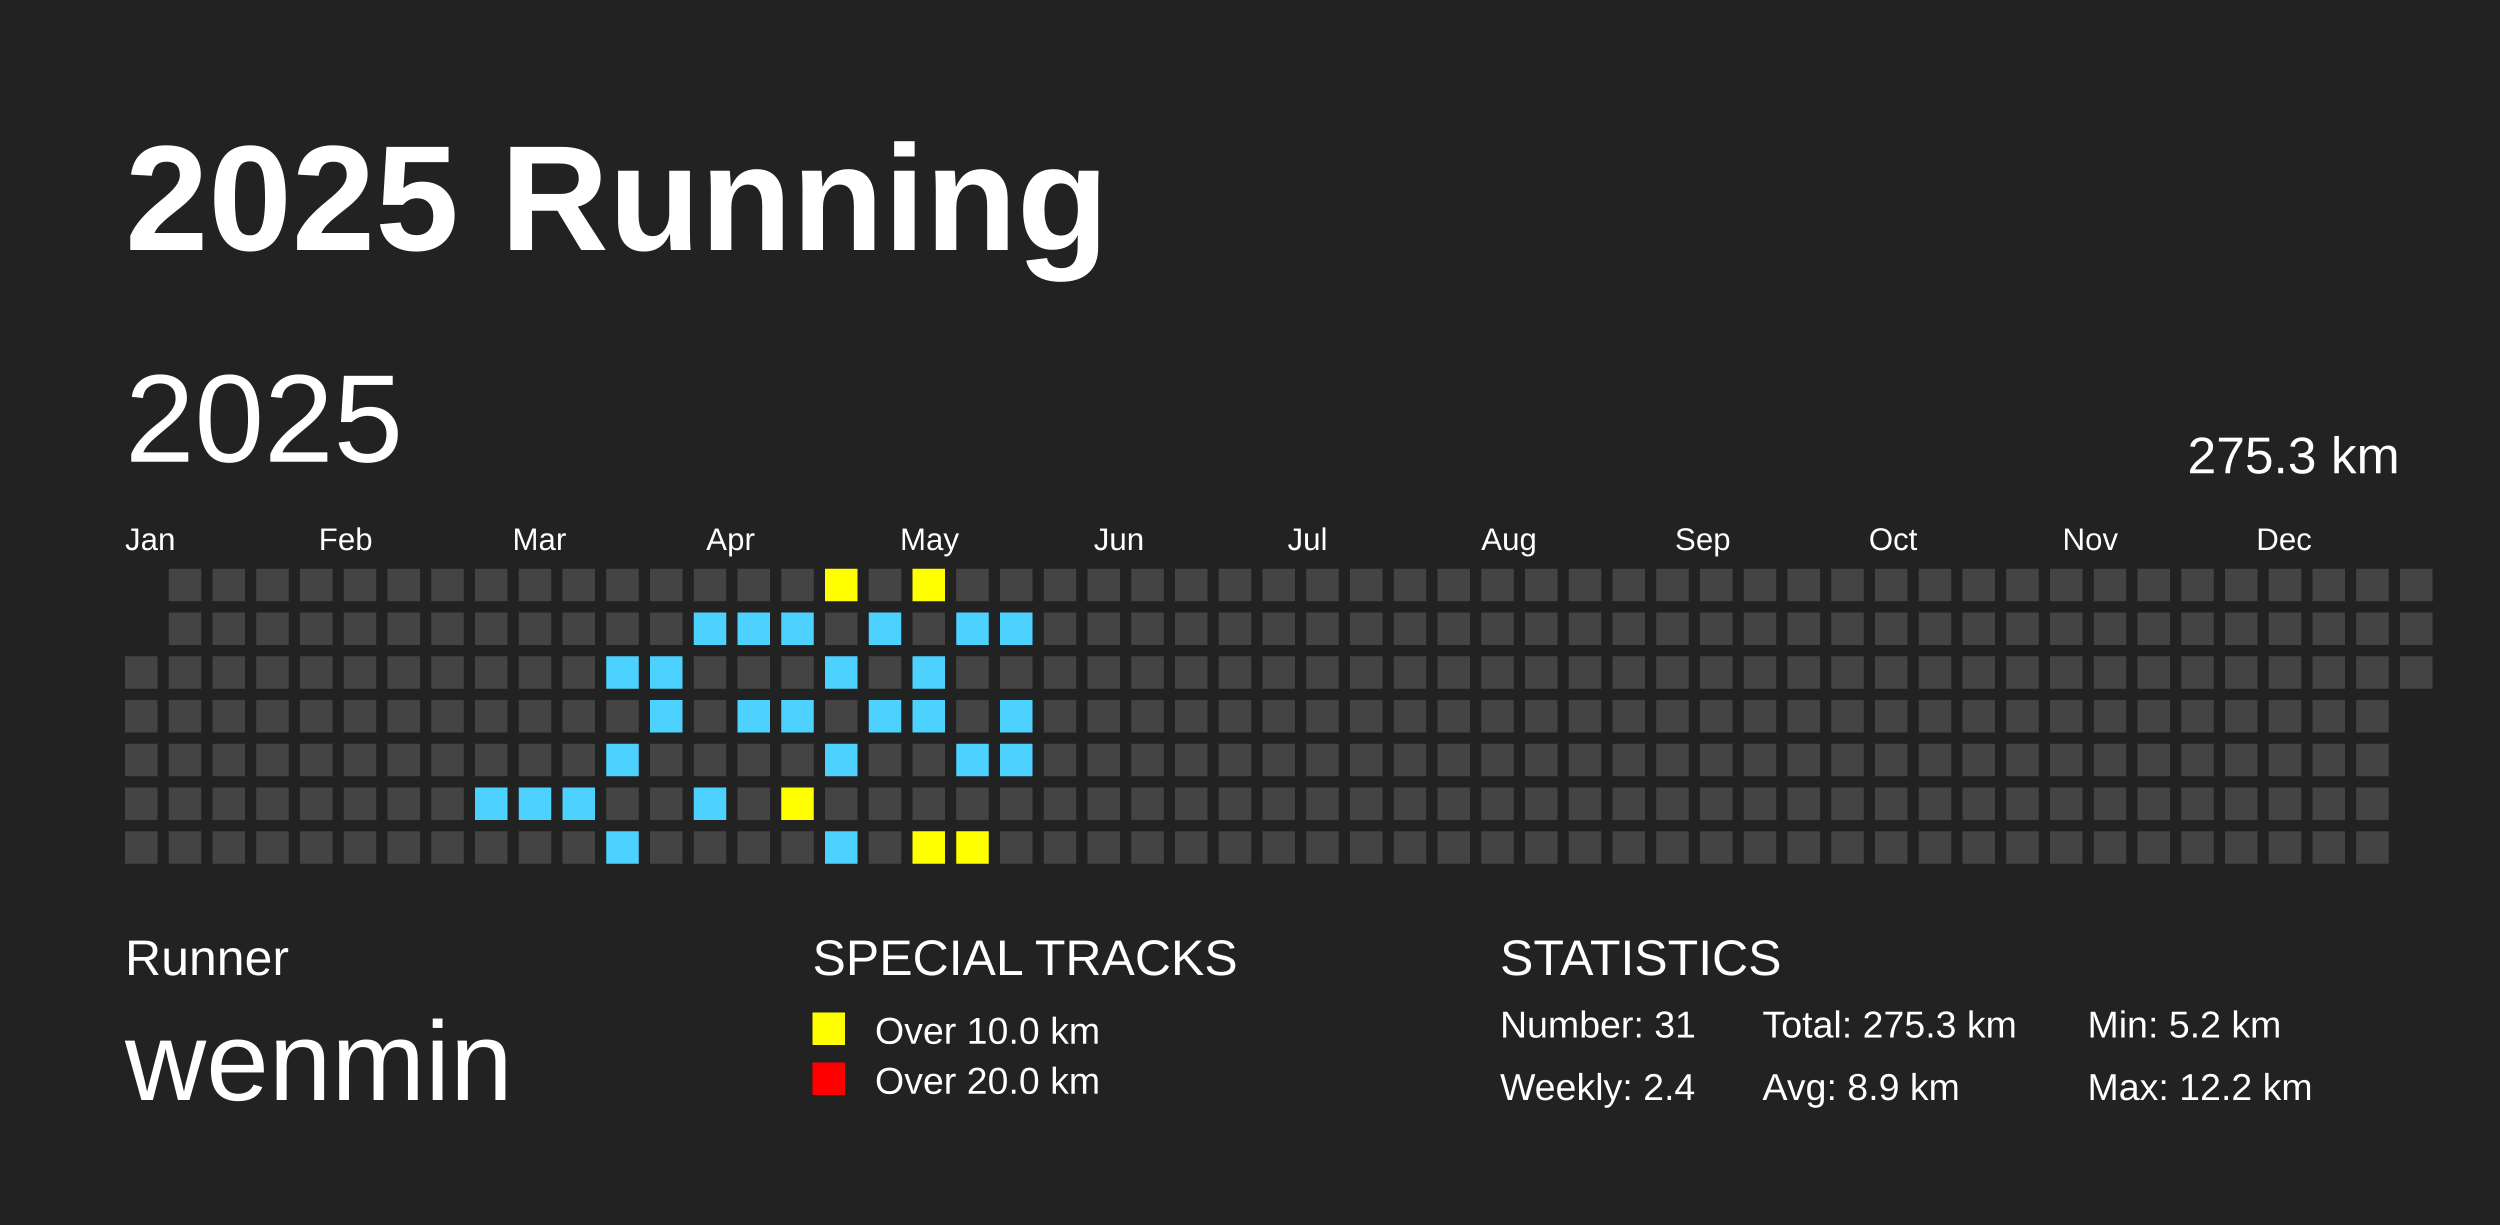
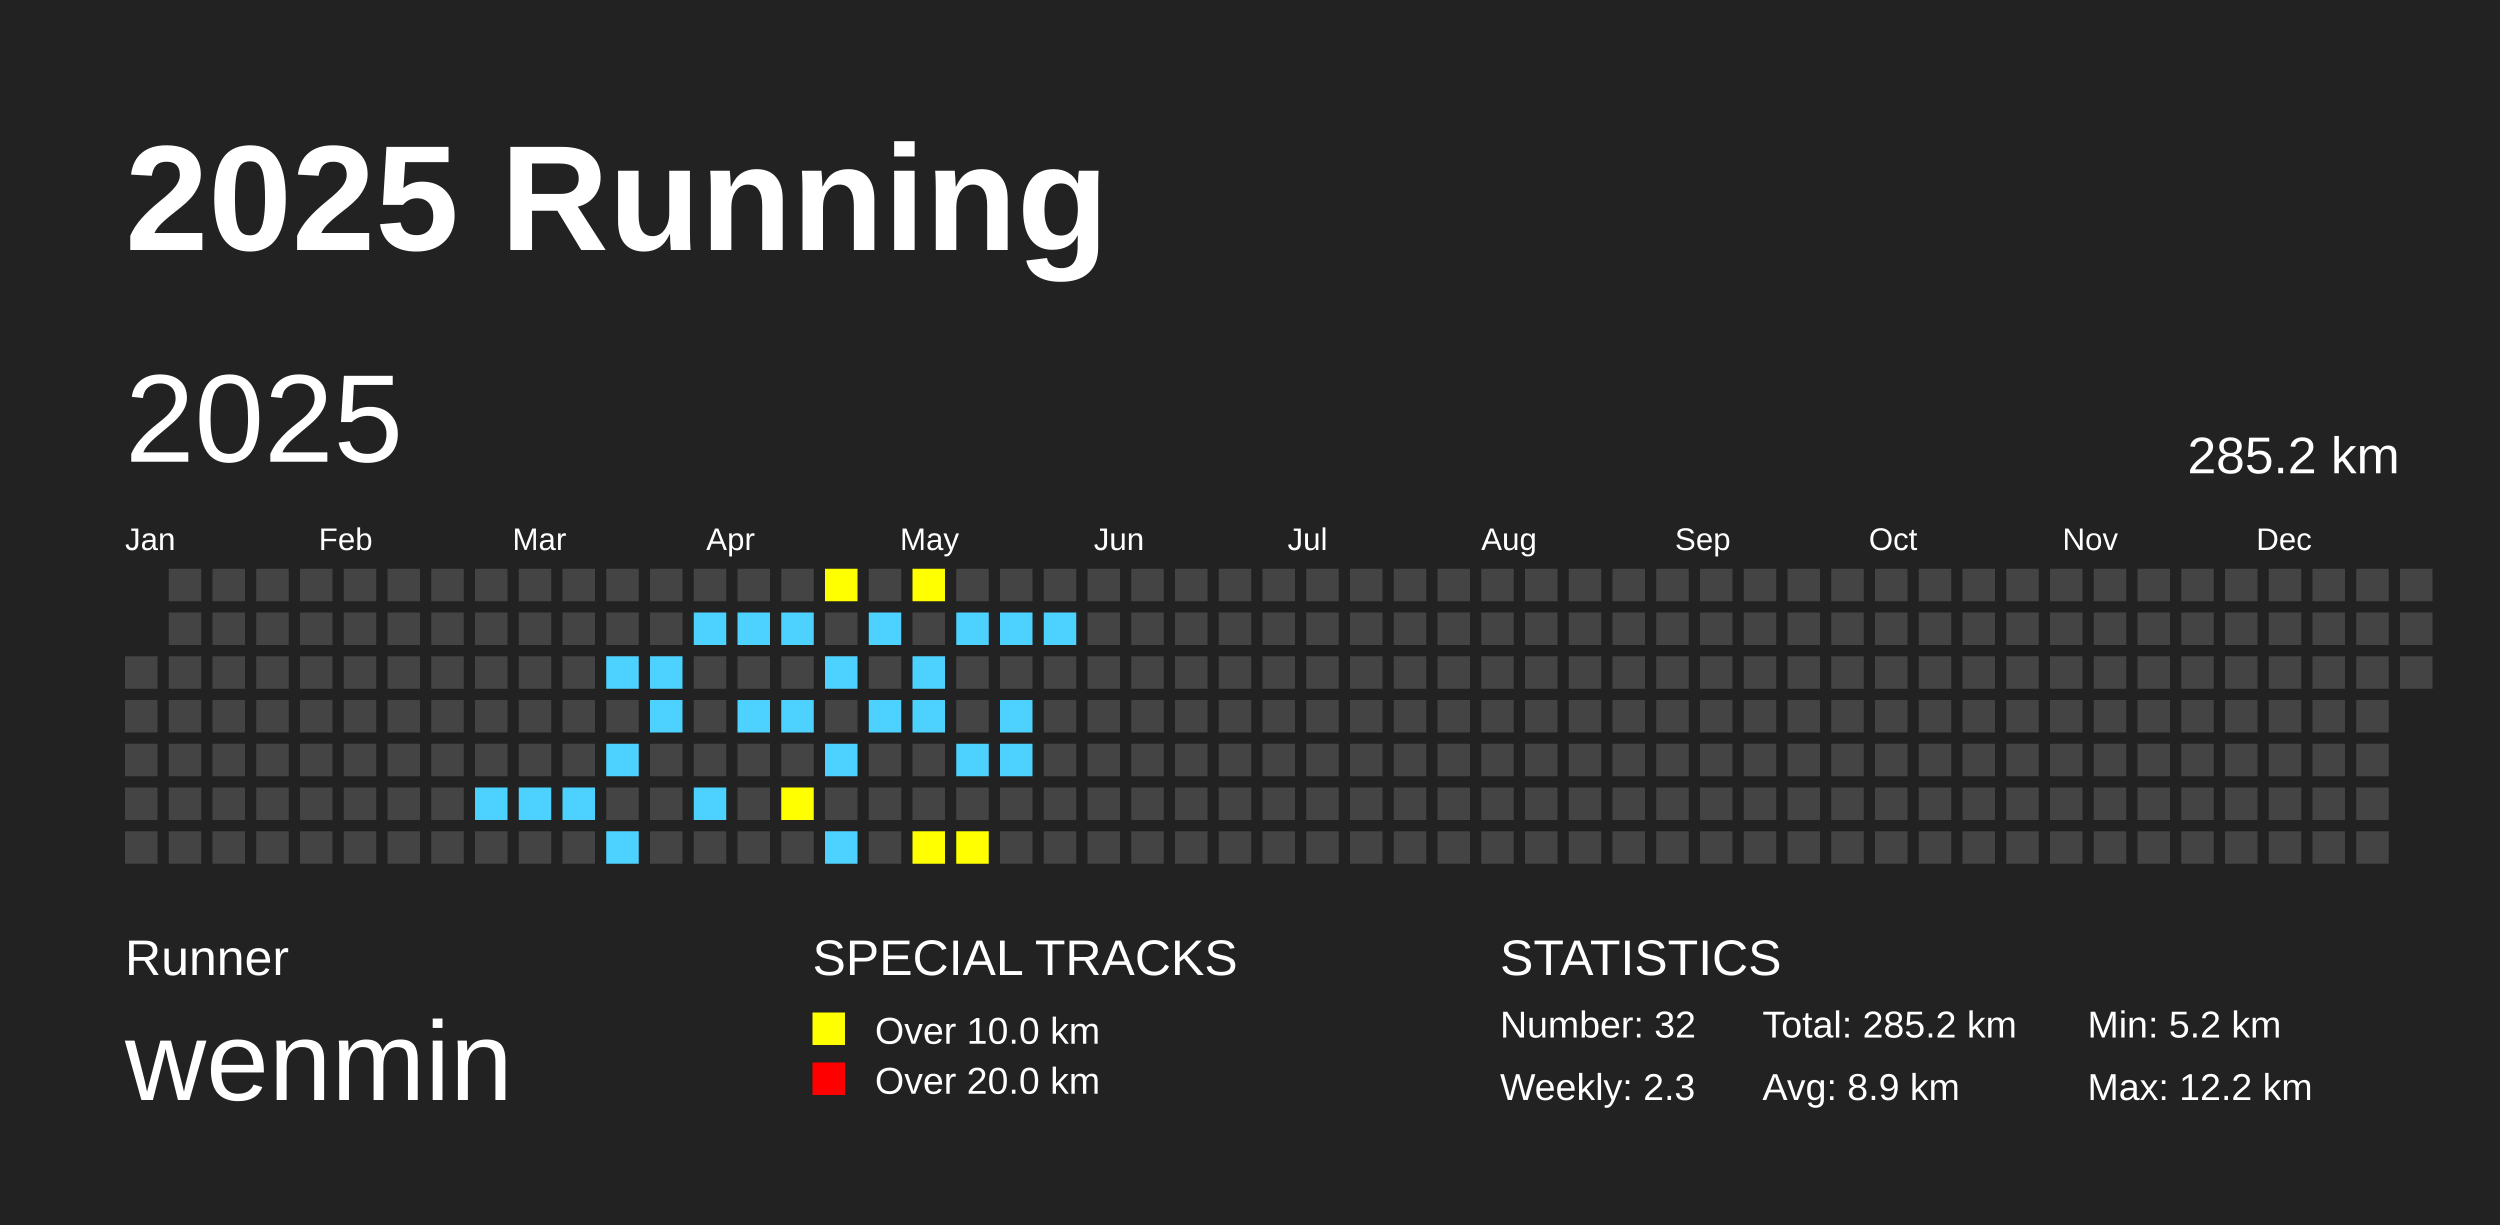
<svg xmlns="http://www.w3.org/2000/svg" baseProfile="full" height="98mm" version="1.1" viewBox="0,0,200,98" width="200mm">
  <defs />
  <rect fill="#222222" height="98" width="200" x="0" y="0" />
  <text fill="#FFFFFF" style="font-size:12px; font-family:Arial; font-weight:bold;" x="10" y="20">2025 Running</text>
  <text fill="#FFFFFF" style="font-size:4px; font-family:Arial" x="10" y="78">Runner</text>
  <text fill="#FFFFFF" style="font-size:9px; font-family:Arial" x="10" y="88">wenmin</text>
  <text fill="#FFFFFF" style="font-size:4px; font-family:Arial" x="65" y="78">SPECIAL TRACKS</text>
  <rect fill="yellow" height="2.6" width="2.6" x="65" y="81" />
  <text fill="#FFFFFF" style="font-size:3px; font-family:Arial" x="70" y="83.5">Over 10.0 km</text>
  <rect fill="red" height="2.6" width="2.6" x="65" y="85" />
  <text fill="#FFFFFF" style="font-size:3px; font-family:Arial" x="70" y="87.5">Over 20.0 km</text>
  <text fill="#FFFFFF" style="font-size:4px; font-family:Arial" x="120" y="78">STATISTICS</text>
-   <text fill="#FFFFFF" style="font-size:3px; font-family:Arial" x="120" y="83">Number: 31</text>
-   <text fill="#FFFFFF" style="font-size:3px; font-family:Arial" x="120" y="88">Weekly: 2.4</text>
-   <text fill="#FFFFFF" style="font-size:3px; font-family:Arial" x="141" y="83">Total: 275.3 km</text>
+   <text fill="#FFFFFF" style="font-size:3px; font-family:Arial" x="120" y="83">Number: 32</text>
+   <text fill="#FFFFFF" style="font-size:3px; font-family:Arial" x="120" y="88">Weekly: 2.3</text>
+   <text fill="#FFFFFF" style="font-size:3px; font-family:Arial" x="141" y="83">Total: 285.2 km</text>
  <text fill="#FFFFFF" style="font-size:3px; font-family:Arial" x="141" y="88">Avg: 8.9 km</text>
  <text fill="#FFFFFF" style="font-size:3px; font-family:Arial" x="167" y="83">Min: 5.2 km</text>
  <text fill="#FFFFFF" style="font-size:3px; font-family:Arial" x="167" y="88">Max: 12.2 km</text>
  <text dominant-baseline="hanging" fill="#FFFFFF" style="font-size:10.0px; font-family:Arial;" x="10" y="30">2025</text>
-   <text dominant-baseline="hanging" fill="#FFFFFF" style="font-size:4.125px; font-family:Arial;" x="175" y="35">275.3 km</text>
+   <text dominant-baseline="hanging" fill="#FFFFFF" style="font-size:4.125px; font-family:Arial;" x="175" y="35">285.2 km</text>
  <text fill="#FFFFFF" style="font-size:2.5px; font-family:Arial" x="10.0" y="44">Jan</text>
  <text fill="#FFFFFF" style="font-size:2.5px; font-family:Arial" x="25.5" y="44">Feb</text>
  <text fill="#FFFFFF" style="font-size:2.5px; font-family:Arial" x="41.0" y="44">Mar</text>
  <text fill="#FFFFFF" style="font-size:2.5px; font-family:Arial" x="56.5" y="44">Apr</text>
  <text fill="#FFFFFF" style="font-size:2.5px; font-family:Arial" x="72.0" y="44">May</text>
  <text fill="#FFFFFF" style="font-size:2.5px; font-family:Arial" x="87.5" y="44">Jun</text>
  <text fill="#FFFFFF" style="font-size:2.5px; font-family:Arial" x="103.0" y="44">Jul</text>
  <text fill="#FFFFFF" style="font-size:2.5px; font-family:Arial" x="118.5" y="44">Aug</text>
  <text fill="#FFFFFF" style="font-size:2.5px; font-family:Arial" x="134.0" y="44">Sep</text>
  <text fill="#FFFFFF" style="font-size:2.5px; font-family:Arial" x="149.5" y="44">Oct</text>
  <text fill="#FFFFFF" style="font-size:2.5px; font-family:Arial" x="165.0" y="44">Nov</text>
  <text fill="#FFFFFF" style="font-size:2.5px; font-family:Arial" x="180.5" y="44">Dec</text>
  <rect fill="#444444" height="2.6" width="2.6" x="10.0" y="52.5" />
  <rect fill="#444444" height="2.6" width="2.6" x="10.0" y="56.0" />
  <rect fill="#444444" height="2.6" width="2.6" x="10.0" y="59.5" />
  <rect fill="#444444" height="2.6" width="2.6" x="10.0" y="63.0" />
  <rect fill="#444444" height="2.6" width="2.6" x="10.0" y="66.5" />
  <rect fill="#444444" height="2.6" width="2.6" x="13.5" y="45.5" />
  <rect fill="#444444" height="2.6" width="2.6" x="13.5" y="49.0" />
  <rect fill="#444444" height="2.6" width="2.6" x="13.5" y="52.5" />
  <rect fill="#444444" height="2.6" width="2.6" x="13.5" y="56.0" />
  <rect fill="#444444" height="2.6" width="2.6" x="13.5" y="59.5" />
  <rect fill="#444444" height="2.6" width="2.6" x="13.5" y="63.0" />
  <rect fill="#444444" height="2.6" width="2.6" x="13.5" y="66.5" />
  <rect fill="#444444" height="2.6" width="2.6" x="17.0" y="45.5" />
  <rect fill="#444444" height="2.6" width="2.6" x="17.0" y="49.0" />
  <rect fill="#444444" height="2.6" width="2.6" x="17.0" y="52.5" />
  <rect fill="#444444" height="2.6" width="2.6" x="17.0" y="56.0" />
  <rect fill="#444444" height="2.6" width="2.6" x="17.0" y="59.5" />
  <rect fill="#444444" height="2.6" width="2.6" x="17.0" y="63.0" />
  <rect fill="#444444" height="2.6" width="2.6" x="17.0" y="66.5" />
  <rect fill="#444444" height="2.6" width="2.6" x="20.5" y="45.5" />
  <rect fill="#444444" height="2.6" width="2.6" x="20.5" y="49.0" />
  <rect fill="#444444" height="2.6" width="2.6" x="20.5" y="52.5" />
  <rect fill="#444444" height="2.6" width="2.6" x="20.5" y="56.0" />
  <rect fill="#444444" height="2.6" width="2.6" x="20.5" y="59.5" />
  <rect fill="#444444" height="2.6" width="2.6" x="20.5" y="63.0" />
  <rect fill="#444444" height="2.6" width="2.6" x="20.5" y="66.5" />
  <rect fill="#444444" height="2.6" width="2.6" x="24.0" y="45.5" />
  <rect fill="#444444" height="2.6" width="2.6" x="24.0" y="49.0" />
  <rect fill="#444444" height="2.6" width="2.6" x="24.0" y="52.5" />
  <rect fill="#444444" height="2.6" width="2.6" x="24.0" y="56.0" />
  <rect fill="#444444" height="2.6" width="2.6" x="24.0" y="59.5" />
  <rect fill="#444444" height="2.6" width="2.6" x="24.0" y="63.0" />
  <rect fill="#444444" height="2.6" width="2.6" x="24.0" y="66.5" />
  <rect fill="#444444" height="2.6" width="2.6" x="27.5" y="45.5" />
  <rect fill="#444444" height="2.6" width="2.6" x="27.5" y="49.0" />
  <rect fill="#444444" height="2.6" width="2.6" x="27.5" y="52.5" />
  <rect fill="#444444" height="2.6" width="2.6" x="27.5" y="56.0" />
  <rect fill="#444444" height="2.6" width="2.6" x="27.5" y="59.5" />
  <rect fill="#444444" height="2.6" width="2.6" x="27.5" y="63.0" />
  <rect fill="#444444" height="2.6" width="2.6" x="27.5" y="66.5" />
  <rect fill="#444444" height="2.6" width="2.6" x="31.0" y="45.5" />
  <rect fill="#444444" height="2.6" width="2.6" x="31.0" y="49.0" />
  <rect fill="#444444" height="2.6" width="2.6" x="31.0" y="52.5" />
  <rect fill="#444444" height="2.6" width="2.6" x="31.0" y="56.0" />
  <rect fill="#444444" height="2.6" width="2.6" x="31.0" y="59.5" />
  <rect fill="#444444" height="2.6" width="2.6" x="31.0" y="63.0" />
  <rect fill="#444444" height="2.6" width="2.6" x="31.0" y="66.5" />
  <rect fill="#444444" height="2.6" width="2.6" x="34.5" y="45.5" />
  <rect fill="#444444" height="2.6" width="2.6" x="34.5" y="49.0" />
  <rect fill="#444444" height="2.6" width="2.6" x="34.5" y="52.5" />
  <rect fill="#444444" height="2.6" width="2.6" x="34.5" y="56.0" />
  <rect fill="#444444" height="2.6" width="2.6" x="34.5" y="59.5" />
  <rect fill="#444444" height="2.6" width="2.6" x="34.5" y="63.0" />
  <rect fill="#444444" height="2.6" width="2.6" x="34.5" y="66.5" />
  <rect fill="#444444" height="2.6" width="2.6" x="38.0" y="45.5" />
  <rect fill="#444444" height="2.6" width="2.6" x="38.0" y="49.0" />
  <rect fill="#444444" height="2.6" width="2.6" x="38.0" y="52.5" />
  <rect fill="#444444" height="2.6" width="2.6" x="38.0" y="56.0" />
  <rect fill="#444444" height="2.6" width="2.6" x="38.0" y="59.5" />
  <rect fill="#4DD2FF" height="2.6" width="2.6" x="38.0" y="63.0" />
  <rect fill="#444444" height="2.6" width="2.6" x="38.0" y="66.5" />
  <rect fill="#444444" height="2.6" width="2.6" x="41.5" y="45.5" />
  <rect fill="#444444" height="2.6" width="2.6" x="41.5" y="49.0" />
  <rect fill="#444444" height="2.6" width="2.6" x="41.5" y="52.5" />
  <rect fill="#444444" height="2.6" width="2.6" x="41.5" y="56.0" />
  <rect fill="#444444" height="2.6" width="2.6" x="41.5" y="59.5" />
  <rect fill="#4DD2FF" height="2.6" width="2.6" x="41.5" y="63.0" />
  <rect fill="#444444" height="2.6" width="2.6" x="41.5" y="66.5" />
  <rect fill="#444444" height="2.6" width="2.6" x="45.0" y="45.5" />
  <rect fill="#444444" height="2.6" width="2.6" x="45.0" y="49.0" />
  <rect fill="#444444" height="2.6" width="2.6" x="45.0" y="52.5" />
  <rect fill="#444444" height="2.6" width="2.6" x="45.0" y="56.0" />
  <rect fill="#444444" height="2.6" width="2.6" x="45.0" y="59.5" />
  <rect fill="#4DD2FF" height="2.6" width="2.6" x="45.0" y="63.0" />
  <rect fill="#444444" height="2.6" width="2.6" x="45.0" y="66.5" />
  <rect fill="#444444" height="2.6" width="2.6" x="48.5" y="45.5" />
  <rect fill="#444444" height="2.6" width="2.6" x="48.5" y="49.0" />
  <rect fill="#4DD2FF" height="2.6" width="2.6" x="48.5" y="52.5" />
  <rect fill="#444444" height="2.6" width="2.6" x="48.5" y="56.0" />
  <rect fill="#4DD2FF" height="2.6" width="2.6" x="48.5" y="59.5" />
  <rect fill="#444444" height="2.6" width="2.6" x="48.5" y="63.0" />
  <rect fill="#4DD2FF" height="2.6" width="2.6" x="48.5" y="66.5" />
  <rect fill="#444444" height="2.6" width="2.6" x="52.0" y="45.5" />
  <rect fill="#444444" height="2.6" width="2.6" x="52.0" y="49.0" />
  <rect fill="#4DD2FF" height="2.6" width="2.6" x="52.0" y="52.5" />
  <rect fill="#4DD2FF" height="2.6" width="2.6" x="52.0" y="56.0" />
  <rect fill="#444444" height="2.6" width="2.6" x="52.0" y="59.5" />
  <rect fill="#444444" height="2.6" width="2.6" x="52.0" y="63.0" />
  <rect fill="#444444" height="2.6" width="2.6" x="52.0" y="66.5" />
  <rect fill="#444444" height="2.6" width="2.6" x="55.5" y="45.5" />
  <rect fill="#4DD2FF" height="2.6" width="2.6" x="55.5" y="49.0" />
  <rect fill="#444444" height="2.6" width="2.6" x="55.5" y="52.5" />
  <rect fill="#444444" height="2.6" width="2.6" x="55.5" y="56.0" />
  <rect fill="#444444" height="2.6" width="2.6" x="55.5" y="59.5" />
  <rect fill="#4DD2FF" height="2.6" width="2.6" x="55.5" y="63.0" />
  <rect fill="#444444" height="2.6" width="2.6" x="55.5" y="66.5" />
  <rect fill="#444444" height="2.6" width="2.6" x="59.0" y="45.5" />
  <rect fill="#4DD2FF" height="2.6" width="2.6" x="59.0" y="49.0" />
  <rect fill="#444444" height="2.6" width="2.6" x="59.0" y="52.5" />
  <rect fill="#4DD2FF" height="2.6" width="2.6" x="59.0" y="56.0" />
  <rect fill="#444444" height="2.6" width="2.6" x="59.0" y="59.5" />
  <rect fill="#444444" height="2.6" width="2.6" x="59.0" y="63.0" />
  <rect fill="#444444" height="2.6" width="2.6" x="59.0" y="66.5" />
  <rect fill="#444444" height="2.6" width="2.6" x="62.5" y="45.5" />
  <rect fill="#4DD2FF" height="2.6" width="2.6" x="62.5" y="49.0" />
  <rect fill="#444444" height="2.6" width="2.6" x="62.5" y="52.5" />
  <rect fill="#4DD2FF" height="2.6" width="2.6" x="62.5" y="56.0" />
  <rect fill="#444444" height="2.6" width="2.6" x="62.5" y="59.5" />
  <rect fill="yellow" height="2.6" width="2.6" x="62.5" y="63.0" />
  <rect fill="#444444" height="2.6" width="2.6" x="62.5" y="66.5" />
  <rect fill="yellow" height="2.6" width="2.6" x="66.0" y="45.5" />
  <rect fill="#444444" height="2.6" width="2.6" x="66.0" y="49.0" />
  <rect fill="#4DD2FF" height="2.6" width="2.6" x="66.0" y="52.5" />
  <rect fill="#444444" height="2.6" width="2.6" x="66.0" y="56.0" />
  <rect fill="#4DD2FF" height="2.6" width="2.6" x="66.0" y="59.5" />
  <rect fill="#444444" height="2.6" width="2.6" x="66.0" y="63.0" />
  <rect fill="#4DD2FF" height="2.6" width="2.6" x="66.0" y="66.5" />
  <rect fill="#444444" height="2.6" width="2.6" x="69.5" y="45.5" />
  <rect fill="#4DD2FF" height="2.6" width="2.6" x="69.5" y="49.0" />
  <rect fill="#444444" height="2.6" width="2.6" x="69.5" y="52.5" />
  <rect fill="#4DD2FF" height="2.6" width="2.6" x="69.5" y="56.0" />
  <rect fill="#444444" height="2.6" width="2.6" x="69.5" y="59.5" />
  <rect fill="#444444" height="2.6" width="2.6" x="69.5" y="63.0" />
  <rect fill="#444444" height="2.6" width="2.6" x="69.5" y="66.5" />
  <rect fill="yellow" height="2.6" width="2.6" x="73.0" y="45.5" />
  <rect fill="#444444" height="2.6" width="2.6" x="73.0" y="49.0" />
  <rect fill="#4DD2FF" height="2.6" width="2.6" x="73.0" y="52.5" />
  <rect fill="#4DD2FF" height="2.6" width="2.6" x="73.0" y="56.0" />
  <rect fill="#444444" height="2.6" width="2.6" x="73.0" y="59.5" />
  <rect fill="#444444" height="2.6" width="2.6" x="73.0" y="63.0" />
  <rect fill="yellow" height="2.6" width="2.6" x="73.0" y="66.5" />
  <rect fill="#444444" height="2.6" width="2.6" x="76.5" y="45.5" />
  <rect fill="#4DD2FF" height="2.6" width="2.6" x="76.5" y="49.0" />
  <rect fill="#444444" height="2.6" width="2.6" x="76.5" y="52.5" />
  <rect fill="#444444" height="2.6" width="2.6" x="76.5" y="56.0" />
  <rect fill="#4DD2FF" height="2.6" width="2.6" x="76.5" y="59.5" />
  <rect fill="#444444" height="2.6" width="2.6" x="76.5" y="63.0" />
  <rect fill="yellow" height="2.6" width="2.6" x="76.5" y="66.5" />
  <rect fill="#444444" height="2.6" width="2.6" x="80.0" y="45.5" />
  <rect fill="#4DD2FF" height="2.6" width="2.6" x="80.0" y="49.0" />
  <rect fill="#444444" height="2.6" width="2.6" x="80.0" y="52.5" />
  <rect fill="#4DD2FF" height="2.6" width="2.6" x="80.0" y="56.0" />
  <rect fill="#4DD2FF" height="2.6" width="2.6" x="80.0" y="59.5" />
  <rect fill="#444444" height="2.6" width="2.6" x="80.0" y="63.0" />
  <rect fill="#444444" height="2.6" width="2.6" x="80.0" y="66.5" />
  <rect fill="#444444" height="2.6" width="2.6" x="83.5" y="45.5" />
-   <rect fill="#444444" height="2.6" width="2.6" x="83.5" y="49.0" />
+   <rect fill="#4DD2FF" height="2.6" width="2.6" x="83.5" y="49.0" />
  <rect fill="#444444" height="2.6" width="2.6" x="83.5" y="52.5" />
  <rect fill="#444444" height="2.6" width="2.6" x="83.5" y="56.0" />
  <rect fill="#444444" height="2.6" width="2.6" x="83.5" y="59.5" />
  <rect fill="#444444" height="2.6" width="2.6" x="83.5" y="63.0" />
  <rect fill="#444444" height="2.6" width="2.6" x="83.5" y="66.5" />
  <rect fill="#444444" height="2.6" width="2.6" x="87.0" y="45.5" />
  <rect fill="#444444" height="2.6" width="2.6" x="87.0" y="49.0" />
  <rect fill="#444444" height="2.6" width="2.6" x="87.0" y="52.5" />
  <rect fill="#444444" height="2.6" width="2.6" x="87.0" y="56.0" />
  <rect fill="#444444" height="2.6" width="2.6" x="87.0" y="59.5" />
  <rect fill="#444444" height="2.6" width="2.6" x="87.0" y="63.0" />
  <rect fill="#444444" height="2.6" width="2.6" x="87.0" y="66.5" />
  <rect fill="#444444" height="2.6" width="2.6" x="90.5" y="45.5" />
  <rect fill="#444444" height="2.6" width="2.6" x="90.5" y="49.0" />
  <rect fill="#444444" height="2.6" width="2.6" x="90.5" y="52.5" />
  <rect fill="#444444" height="2.6" width="2.6" x="90.5" y="56.0" />
  <rect fill="#444444" height="2.6" width="2.6" x="90.5" y="59.5" />
  <rect fill="#444444" height="2.6" width="2.6" x="90.5" y="63.0" />
  <rect fill="#444444" height="2.6" width="2.6" x="90.5" y="66.5" />
  <rect fill="#444444" height="2.6" width="2.6" x="94.0" y="45.5" />
  <rect fill="#444444" height="2.6" width="2.6" x="94.0" y="49.0" />
  <rect fill="#444444" height="2.6" width="2.6" x="94.0" y="52.5" />
  <rect fill="#444444" height="2.6" width="2.6" x="94.0" y="56.0" />
  <rect fill="#444444" height="2.6" width="2.6" x="94.0" y="59.5" />
  <rect fill="#444444" height="2.6" width="2.6" x="94.0" y="63.0" />
  <rect fill="#444444" height="2.6" width="2.6" x="94.0" y="66.5" />
  <rect fill="#444444" height="2.6" width="2.6" x="97.5" y="45.5" />
  <rect fill="#444444" height="2.6" width="2.6" x="97.5" y="49.0" />
  <rect fill="#444444" height="2.6" width="2.6" x="97.5" y="52.5" />
  <rect fill="#444444" height="2.6" width="2.6" x="97.5" y="56.0" />
  <rect fill="#444444" height="2.6" width="2.6" x="97.5" y="59.5" />
  <rect fill="#444444" height="2.6" width="2.6" x="97.5" y="63.0" />
  <rect fill="#444444" height="2.6" width="2.6" x="97.5" y="66.5" />
  <rect fill="#444444" height="2.6" width="2.6" x="101.0" y="45.5" />
  <rect fill="#444444" height="2.6" width="2.6" x="101.0" y="49.0" />
  <rect fill="#444444" height="2.6" width="2.6" x="101.0" y="52.5" />
  <rect fill="#444444" height="2.6" width="2.6" x="101.0" y="56.0" />
  <rect fill="#444444" height="2.6" width="2.6" x="101.0" y="59.5" />
  <rect fill="#444444" height="2.6" width="2.6" x="101.0" y="63.0" />
  <rect fill="#444444" height="2.6" width="2.6" x="101.0" y="66.5" />
  <rect fill="#444444" height="2.6" width="2.6" x="104.5" y="45.5" />
  <rect fill="#444444" height="2.6" width="2.6" x="104.5" y="49.0" />
  <rect fill="#444444" height="2.6" width="2.6" x="104.5" y="52.5" />
  <rect fill="#444444" height="2.6" width="2.6" x="104.5" y="56.0" />
  <rect fill="#444444" height="2.6" width="2.6" x="104.5" y="59.5" />
  <rect fill="#444444" height="2.6" width="2.6" x="104.5" y="63.0" />
  <rect fill="#444444" height="2.6" width="2.6" x="104.5" y="66.5" />
  <rect fill="#444444" height="2.6" width="2.6" x="108.0" y="45.5" />
  <rect fill="#444444" height="2.6" width="2.6" x="108.0" y="49.0" />
  <rect fill="#444444" height="2.6" width="2.6" x="108.0" y="52.5" />
  <rect fill="#444444" height="2.6" width="2.6" x="108.0" y="56.0" />
  <rect fill="#444444" height="2.6" width="2.6" x="108.0" y="59.5" />
  <rect fill="#444444" height="2.6" width="2.6" x="108.0" y="63.0" />
  <rect fill="#444444" height="2.6" width="2.6" x="108.0" y="66.5" />
  <rect fill="#444444" height="2.6" width="2.6" x="111.5" y="45.5" />
  <rect fill="#444444" height="2.6" width="2.6" x="111.5" y="49.0" />
  <rect fill="#444444" height="2.6" width="2.6" x="111.5" y="52.5" />
  <rect fill="#444444" height="2.6" width="2.6" x="111.5" y="56.0" />
  <rect fill="#444444" height="2.6" width="2.6" x="111.5" y="59.5" />
  <rect fill="#444444" height="2.6" width="2.6" x="111.5" y="63.0" />
  <rect fill="#444444" height="2.6" width="2.6" x="111.5" y="66.5" />
  <rect fill="#444444" height="2.6" width="2.6" x="115.0" y="45.5" />
  <rect fill="#444444" height="2.6" width="2.6" x="115.0" y="49.0" />
  <rect fill="#444444" height="2.6" width="2.6" x="115.0" y="52.5" />
  <rect fill="#444444" height="2.6" width="2.6" x="115.0" y="56.0" />
  <rect fill="#444444" height="2.6" width="2.6" x="115.0" y="59.5" />
  <rect fill="#444444" height="2.6" width="2.6" x="115.0" y="63.0" />
  <rect fill="#444444" height="2.6" width="2.6" x="115.0" y="66.5" />
  <rect fill="#444444" height="2.6" width="2.6" x="118.5" y="45.5" />
  <rect fill="#444444" height="2.6" width="2.6" x="118.5" y="49.0" />
  <rect fill="#444444" height="2.6" width="2.6" x="118.5" y="52.5" />
  <rect fill="#444444" height="2.6" width="2.6" x="118.5" y="56.0" />
  <rect fill="#444444" height="2.6" width="2.6" x="118.5" y="59.5" />
  <rect fill="#444444" height="2.6" width="2.6" x="118.5" y="63.0" />
  <rect fill="#444444" height="2.6" width="2.6" x="118.5" y="66.5" />
  <rect fill="#444444" height="2.6" width="2.6" x="122.0" y="45.5" />
  <rect fill="#444444" height="2.6" width="2.6" x="122.0" y="49.0" />
  <rect fill="#444444" height="2.6" width="2.6" x="122.0" y="52.5" />
  <rect fill="#444444" height="2.6" width="2.6" x="122.0" y="56.0" />
  <rect fill="#444444" height="2.6" width="2.6" x="122.0" y="59.5" />
  <rect fill="#444444" height="2.6" width="2.6" x="122.0" y="63.0" />
  <rect fill="#444444" height="2.6" width="2.6" x="122.0" y="66.5" />
  <rect fill="#444444" height="2.6" width="2.6" x="125.5" y="45.5" />
  <rect fill="#444444" height="2.6" width="2.6" x="125.5" y="49.0" />
  <rect fill="#444444" height="2.6" width="2.6" x="125.5" y="52.5" />
  <rect fill="#444444" height="2.6" width="2.6" x="125.5" y="56.0" />
  <rect fill="#444444" height="2.6" width="2.6" x="125.5" y="59.5" />
  <rect fill="#444444" height="2.6" width="2.6" x="125.5" y="63.0" />
  <rect fill="#444444" height="2.6" width="2.6" x="125.5" y="66.5" />
  <rect fill="#444444" height="2.6" width="2.6" x="129.0" y="45.5" />
  <rect fill="#444444" height="2.6" width="2.6" x="129.0" y="49.0" />
  <rect fill="#444444" height="2.6" width="2.6" x="129.0" y="52.5" />
  <rect fill="#444444" height="2.6" width="2.6" x="129.0" y="56.0" />
  <rect fill="#444444" height="2.6" width="2.6" x="129.0" y="59.5" />
  <rect fill="#444444" height="2.6" width="2.6" x="129.0" y="63.0" />
  <rect fill="#444444" height="2.6" width="2.6" x="129.0" y="66.5" />
  <rect fill="#444444" height="2.6" width="2.6" x="132.5" y="45.5" />
  <rect fill="#444444" height="2.6" width="2.6" x="132.5" y="49.0" />
  <rect fill="#444444" height="2.6" width="2.6" x="132.5" y="52.5" />
  <rect fill="#444444" height="2.6" width="2.6" x="132.5" y="56.0" />
  <rect fill="#444444" height="2.6" width="2.6" x="132.5" y="59.5" />
  <rect fill="#444444" height="2.6" width="2.6" x="132.5" y="63.0" />
  <rect fill="#444444" height="2.6" width="2.6" x="132.5" y="66.5" />
  <rect fill="#444444" height="2.6" width="2.6" x="136.0" y="45.5" />
  <rect fill="#444444" height="2.6" width="2.6" x="136.0" y="49.0" />
  <rect fill="#444444" height="2.6" width="2.6" x="136.0" y="52.5" />
  <rect fill="#444444" height="2.6" width="2.6" x="136.0" y="56.0" />
  <rect fill="#444444" height="2.6" width="2.6" x="136.0" y="59.5" />
  <rect fill="#444444" height="2.6" width="2.6" x="136.0" y="63.0" />
  <rect fill="#444444" height="2.6" width="2.6" x="136.0" y="66.5" />
  <rect fill="#444444" height="2.6" width="2.6" x="139.5" y="45.5" />
  <rect fill="#444444" height="2.6" width="2.6" x="139.5" y="49.0" />
  <rect fill="#444444" height="2.6" width="2.6" x="139.5" y="52.5" />
  <rect fill="#444444" height="2.6" width="2.6" x="139.5" y="56.0" />
  <rect fill="#444444" height="2.6" width="2.6" x="139.5" y="59.5" />
  <rect fill="#444444" height="2.6" width="2.6" x="139.5" y="63.0" />
  <rect fill="#444444" height="2.6" width="2.6" x="139.5" y="66.5" />
  <rect fill="#444444" height="2.6" width="2.6" x="143.0" y="45.5" />
  <rect fill="#444444" height="2.6" width="2.6" x="143.0" y="49.0" />
  <rect fill="#444444" height="2.6" width="2.6" x="143.0" y="52.5" />
  <rect fill="#444444" height="2.6" width="2.6" x="143.0" y="56.0" />
  <rect fill="#444444" height="2.6" width="2.6" x="143.0" y="59.5" />
  <rect fill="#444444" height="2.6" width="2.6" x="143.0" y="63.0" />
  <rect fill="#444444" height="2.6" width="2.6" x="143.0" y="66.5" />
  <rect fill="#444444" height="2.6" width="2.6" x="146.5" y="45.5" />
  <rect fill="#444444" height="2.6" width="2.6" x="146.5" y="49.0" />
  <rect fill="#444444" height="2.6" width="2.6" x="146.5" y="52.5" />
  <rect fill="#444444" height="2.6" width="2.6" x="146.5" y="56.0" />
  <rect fill="#444444" height="2.6" width="2.6" x="146.5" y="59.5" />
  <rect fill="#444444" height="2.6" width="2.6" x="146.5" y="63.0" />
  <rect fill="#444444" height="2.6" width="2.6" x="146.5" y="66.5" />
  <rect fill="#444444" height="2.6" width="2.6" x="150.0" y="45.5" />
  <rect fill="#444444" height="2.6" width="2.6" x="150.0" y="49.0" />
  <rect fill="#444444" height="2.6" width="2.6" x="150.0" y="52.5" />
  <rect fill="#444444" height="2.6" width="2.6" x="150.0" y="56.0" />
  <rect fill="#444444" height="2.6" width="2.6" x="150.0" y="59.5" />
  <rect fill="#444444" height="2.6" width="2.6" x="150.0" y="63.0" />
  <rect fill="#444444" height="2.6" width="2.6" x="150.0" y="66.5" />
  <rect fill="#444444" height="2.6" width="2.6" x="153.5" y="45.5" />
  <rect fill="#444444" height="2.6" width="2.6" x="153.5" y="49.0" />
  <rect fill="#444444" height="2.6" width="2.6" x="153.5" y="52.5" />
  <rect fill="#444444" height="2.6" width="2.6" x="153.5" y="56.0" />
  <rect fill="#444444" height="2.6" width="2.6" x="153.5" y="59.5" />
  <rect fill="#444444" height="2.6" width="2.6" x="153.5" y="63.0" />
  <rect fill="#444444" height="2.6" width="2.6" x="153.5" y="66.5" />
  <rect fill="#444444" height="2.6" width="2.6" x="157.0" y="45.5" />
  <rect fill="#444444" height="2.6" width="2.6" x="157.0" y="49.0" />
  <rect fill="#444444" height="2.6" width="2.6" x="157.0" y="52.5" />
  <rect fill="#444444" height="2.6" width="2.6" x="157.0" y="56.0" />
  <rect fill="#444444" height="2.6" width="2.6" x="157.0" y="59.5" />
  <rect fill="#444444" height="2.6" width="2.6" x="157.0" y="63.0" />
  <rect fill="#444444" height="2.6" width="2.6" x="157.0" y="66.5" />
  <rect fill="#444444" height="2.6" width="2.6" x="160.5" y="45.5" />
  <rect fill="#444444" height="2.6" width="2.6" x="160.5" y="49.0" />
  <rect fill="#444444" height="2.6" width="2.6" x="160.5" y="52.5" />
  <rect fill="#444444" height="2.6" width="2.6" x="160.5" y="56.0" />
  <rect fill="#444444" height="2.6" width="2.6" x="160.5" y="59.5" />
  <rect fill="#444444" height="2.6" width="2.6" x="160.5" y="63.0" />
  <rect fill="#444444" height="2.6" width="2.6" x="160.5" y="66.5" />
  <rect fill="#444444" height="2.6" width="2.6" x="164.0" y="45.5" />
  <rect fill="#444444" height="2.6" width="2.6" x="164.0" y="49.0" />
  <rect fill="#444444" height="2.6" width="2.6" x="164.0" y="52.5" />
  <rect fill="#444444" height="2.6" width="2.6" x="164.0" y="56.0" />
  <rect fill="#444444" height="2.6" width="2.6" x="164.0" y="59.5" />
  <rect fill="#444444" height="2.6" width="2.6" x="164.0" y="63.0" />
  <rect fill="#444444" height="2.6" width="2.6" x="164.0" y="66.5" />
  <rect fill="#444444" height="2.6" width="2.6" x="167.5" y="45.5" />
  <rect fill="#444444" height="2.6" width="2.6" x="167.5" y="49.0" />
  <rect fill="#444444" height="2.6" width="2.6" x="167.5" y="52.5" />
  <rect fill="#444444" height="2.6" width="2.6" x="167.5" y="56.0" />
  <rect fill="#444444" height="2.6" width="2.6" x="167.5" y="59.5" />
  <rect fill="#444444" height="2.6" width="2.6" x="167.5" y="63.0" />
  <rect fill="#444444" height="2.6" width="2.6" x="167.5" y="66.5" />
  <rect fill="#444444" height="2.6" width="2.6" x="171.0" y="45.5" />
  <rect fill="#444444" height="2.6" width="2.6" x="171.0" y="49.0" />
  <rect fill="#444444" height="2.6" width="2.6" x="171.0" y="52.5" />
  <rect fill="#444444" height="2.6" width="2.6" x="171.0" y="56.0" />
  <rect fill="#444444" height="2.6" width="2.6" x="171.0" y="59.5" />
  <rect fill="#444444" height="2.6" width="2.6" x="171.0" y="63.0" />
  <rect fill="#444444" height="2.6" width="2.6" x="171.0" y="66.5" />
  <rect fill="#444444" height="2.6" width="2.6" x="174.5" y="45.5" />
  <rect fill="#444444" height="2.6" width="2.6" x="174.5" y="49.0" />
  <rect fill="#444444" height="2.6" width="2.6" x="174.5" y="52.5" />
  <rect fill="#444444" height="2.6" width="2.6" x="174.5" y="56.0" />
  <rect fill="#444444" height="2.6" width="2.6" x="174.5" y="59.5" />
  <rect fill="#444444" height="2.6" width="2.6" x="174.5" y="63.0" />
  <rect fill="#444444" height="2.6" width="2.6" x="174.5" y="66.5" />
  <rect fill="#444444" height="2.6" width="2.6" x="178.0" y="45.5" />
  <rect fill="#444444" height="2.6" width="2.6" x="178.0" y="49.0" />
  <rect fill="#444444" height="2.6" width="2.6" x="178.0" y="52.5" />
  <rect fill="#444444" height="2.6" width="2.6" x="178.0" y="56.0" />
  <rect fill="#444444" height="2.6" width="2.6" x="178.0" y="59.5" />
  <rect fill="#444444" height="2.6" width="2.6" x="178.0" y="63.0" />
  <rect fill="#444444" height="2.6" width="2.6" x="178.0" y="66.5" />
  <rect fill="#444444" height="2.6" width="2.6" x="181.5" y="45.5" />
  <rect fill="#444444" height="2.6" width="2.6" x="181.5" y="49.0" />
  <rect fill="#444444" height="2.6" width="2.6" x="181.5" y="52.5" />
  <rect fill="#444444" height="2.6" width="2.6" x="181.5" y="56.0" />
  <rect fill="#444444" height="2.6" width="2.6" x="181.5" y="59.5" />
  <rect fill="#444444" height="2.6" width="2.6" x="181.5" y="63.0" />
  <rect fill="#444444" height="2.6" width="2.6" x="181.5" y="66.5" />
  <rect fill="#444444" height="2.6" width="2.6" x="185.0" y="45.5" />
  <rect fill="#444444" height="2.6" width="2.6" x="185.0" y="49.0" />
  <rect fill="#444444" height="2.6" width="2.6" x="185.0" y="52.5" />
  <rect fill="#444444" height="2.6" width="2.6" x="185.0" y="56.0" />
  <rect fill="#444444" height="2.6" width="2.6" x="185.0" y="59.5" />
  <rect fill="#444444" height="2.6" width="2.6" x="185.0" y="63.0" />
  <rect fill="#444444" height="2.6" width="2.6" x="185.0" y="66.5" />
  <rect fill="#444444" height="2.6" width="2.6" x="188.5" y="45.5" />
  <rect fill="#444444" height="2.6" width="2.6" x="188.5" y="49.0" />
  <rect fill="#444444" height="2.6" width="2.6" x="188.5" y="52.5" />
  <rect fill="#444444" height="2.6" width="2.6" x="188.5" y="56.0" />
  <rect fill="#444444" height="2.6" width="2.6" x="188.5" y="59.5" />
  <rect fill="#444444" height="2.6" width="2.6" x="188.5" y="63.0" />
  <rect fill="#444444" height="2.6" width="2.6" x="188.5" y="66.5" />
  <rect fill="#444444" height="2.6" width="2.6" x="192.0" y="45.5" />
  <rect fill="#444444" height="2.6" width="2.6" x="192.0" y="49.0" />
  <rect fill="#444444" height="2.6" width="2.6" x="192.0" y="52.5" />
</svg>
